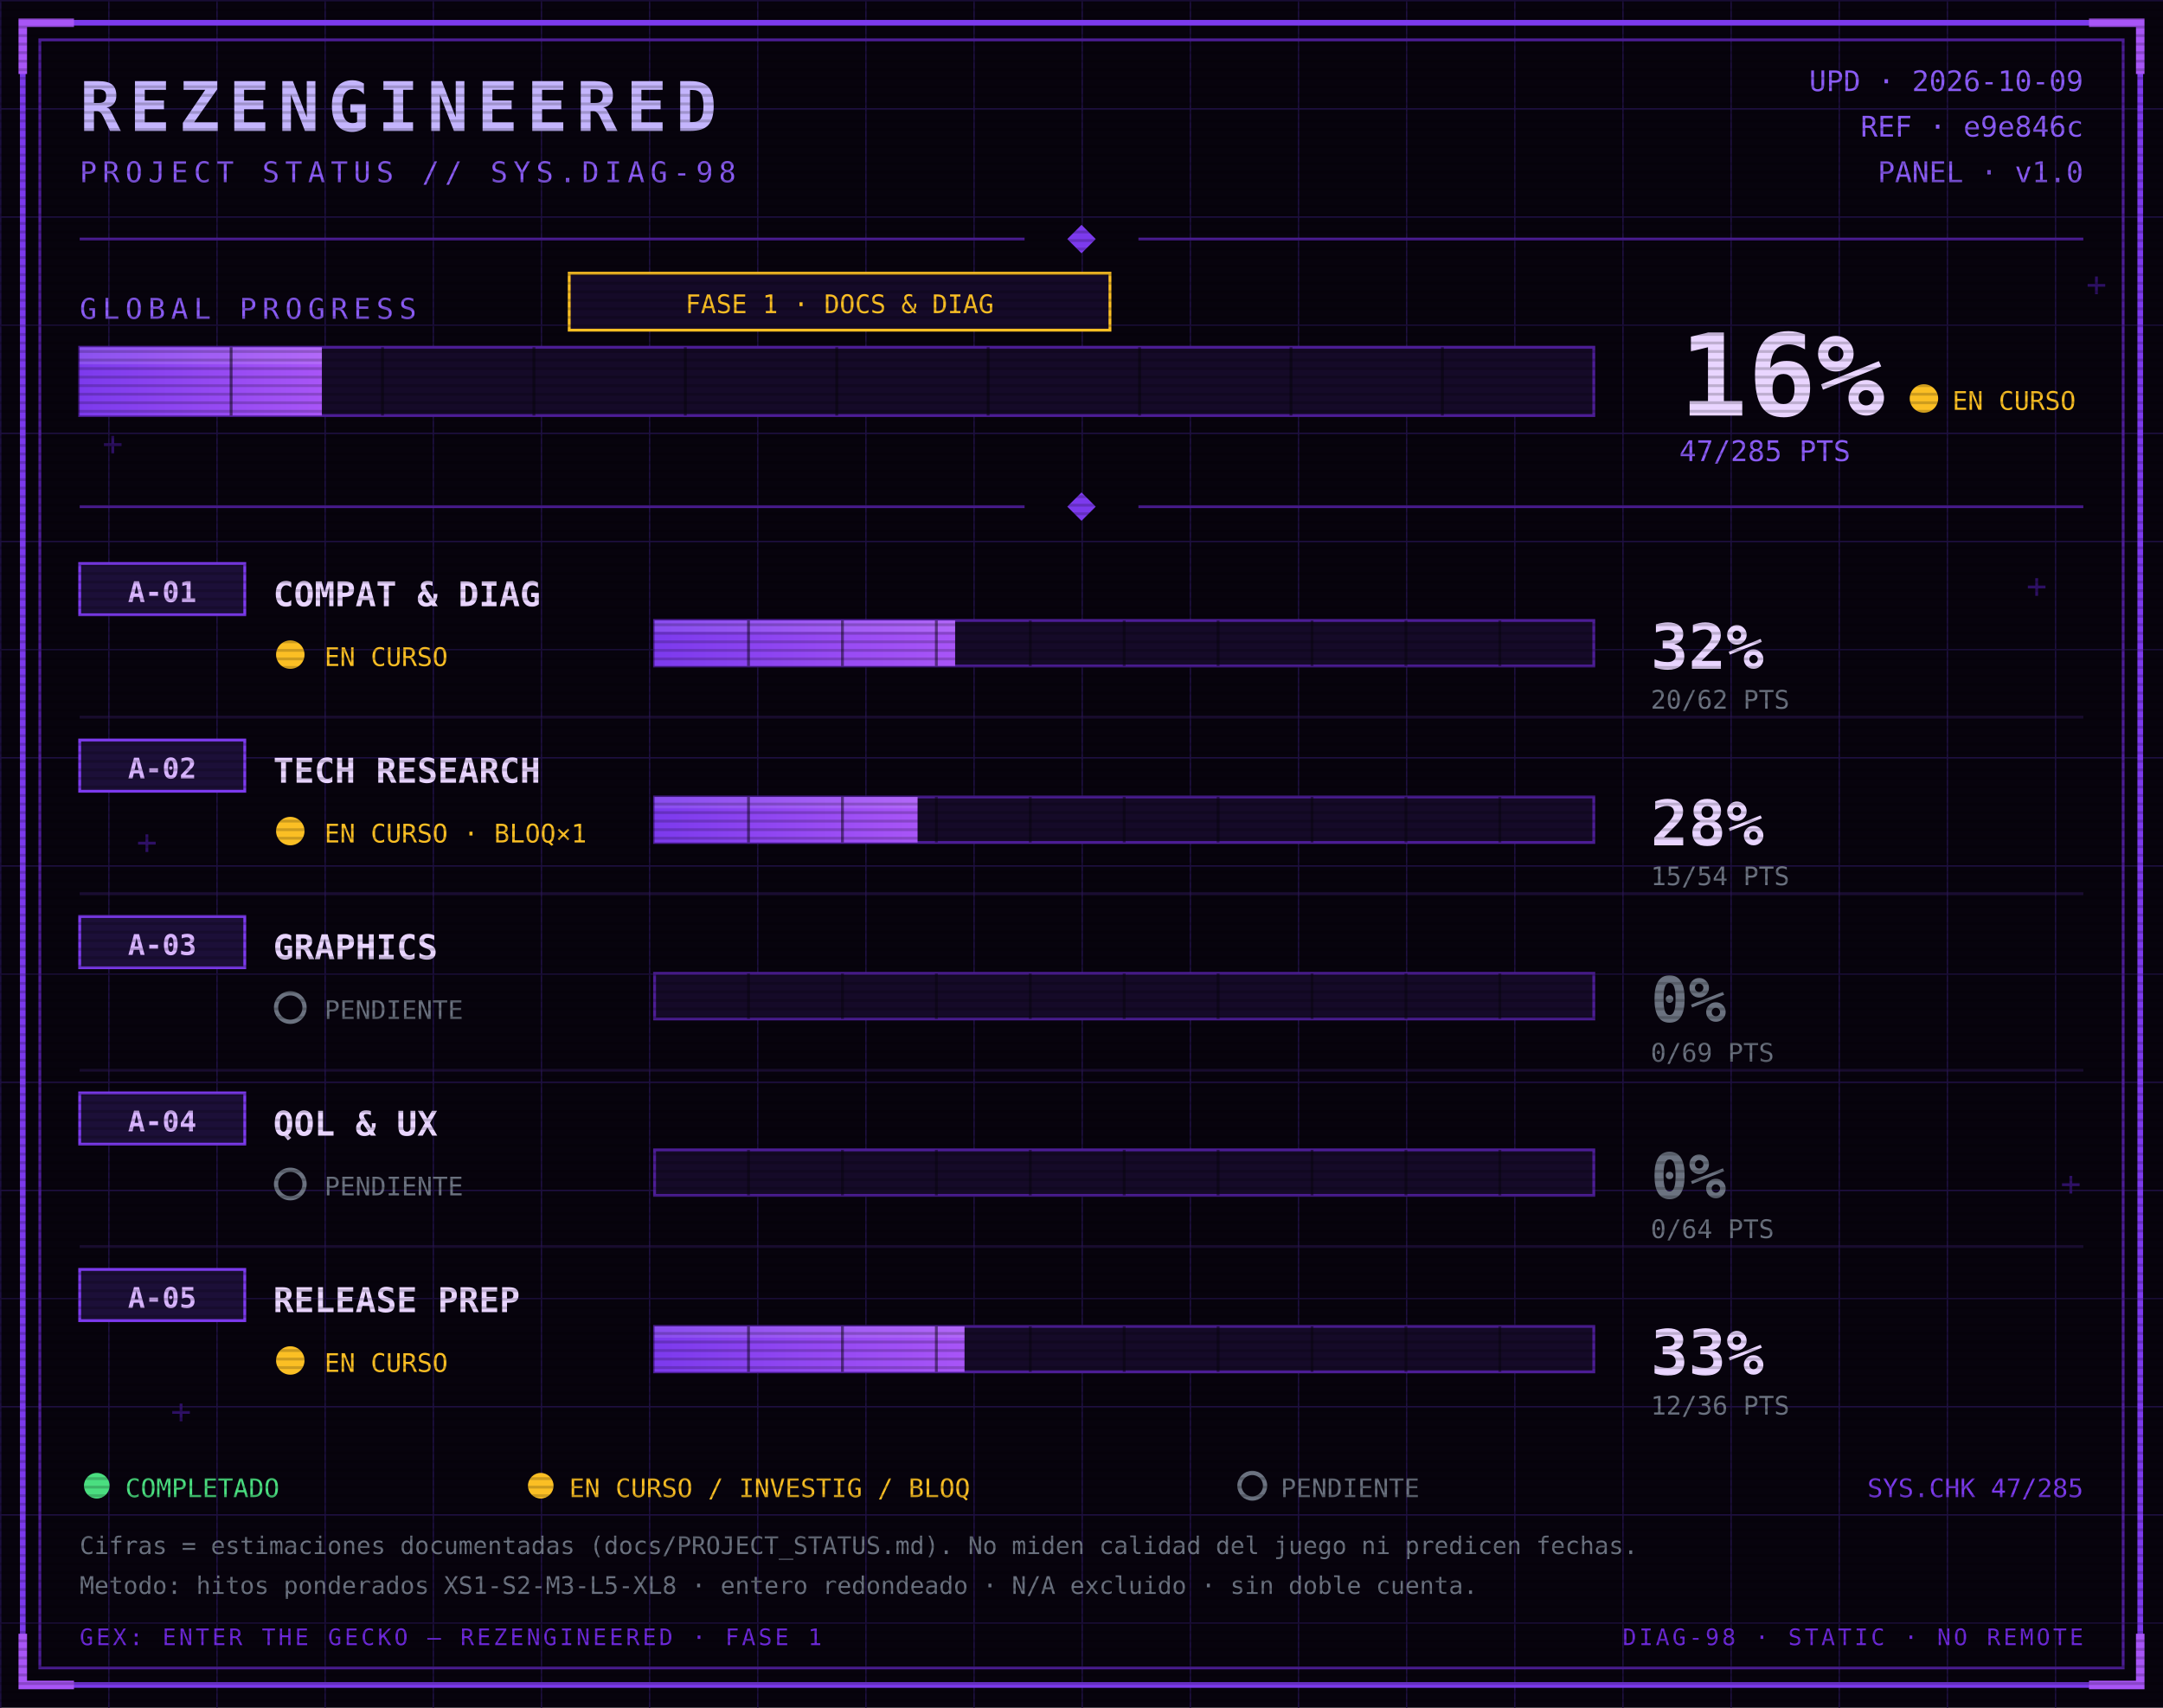
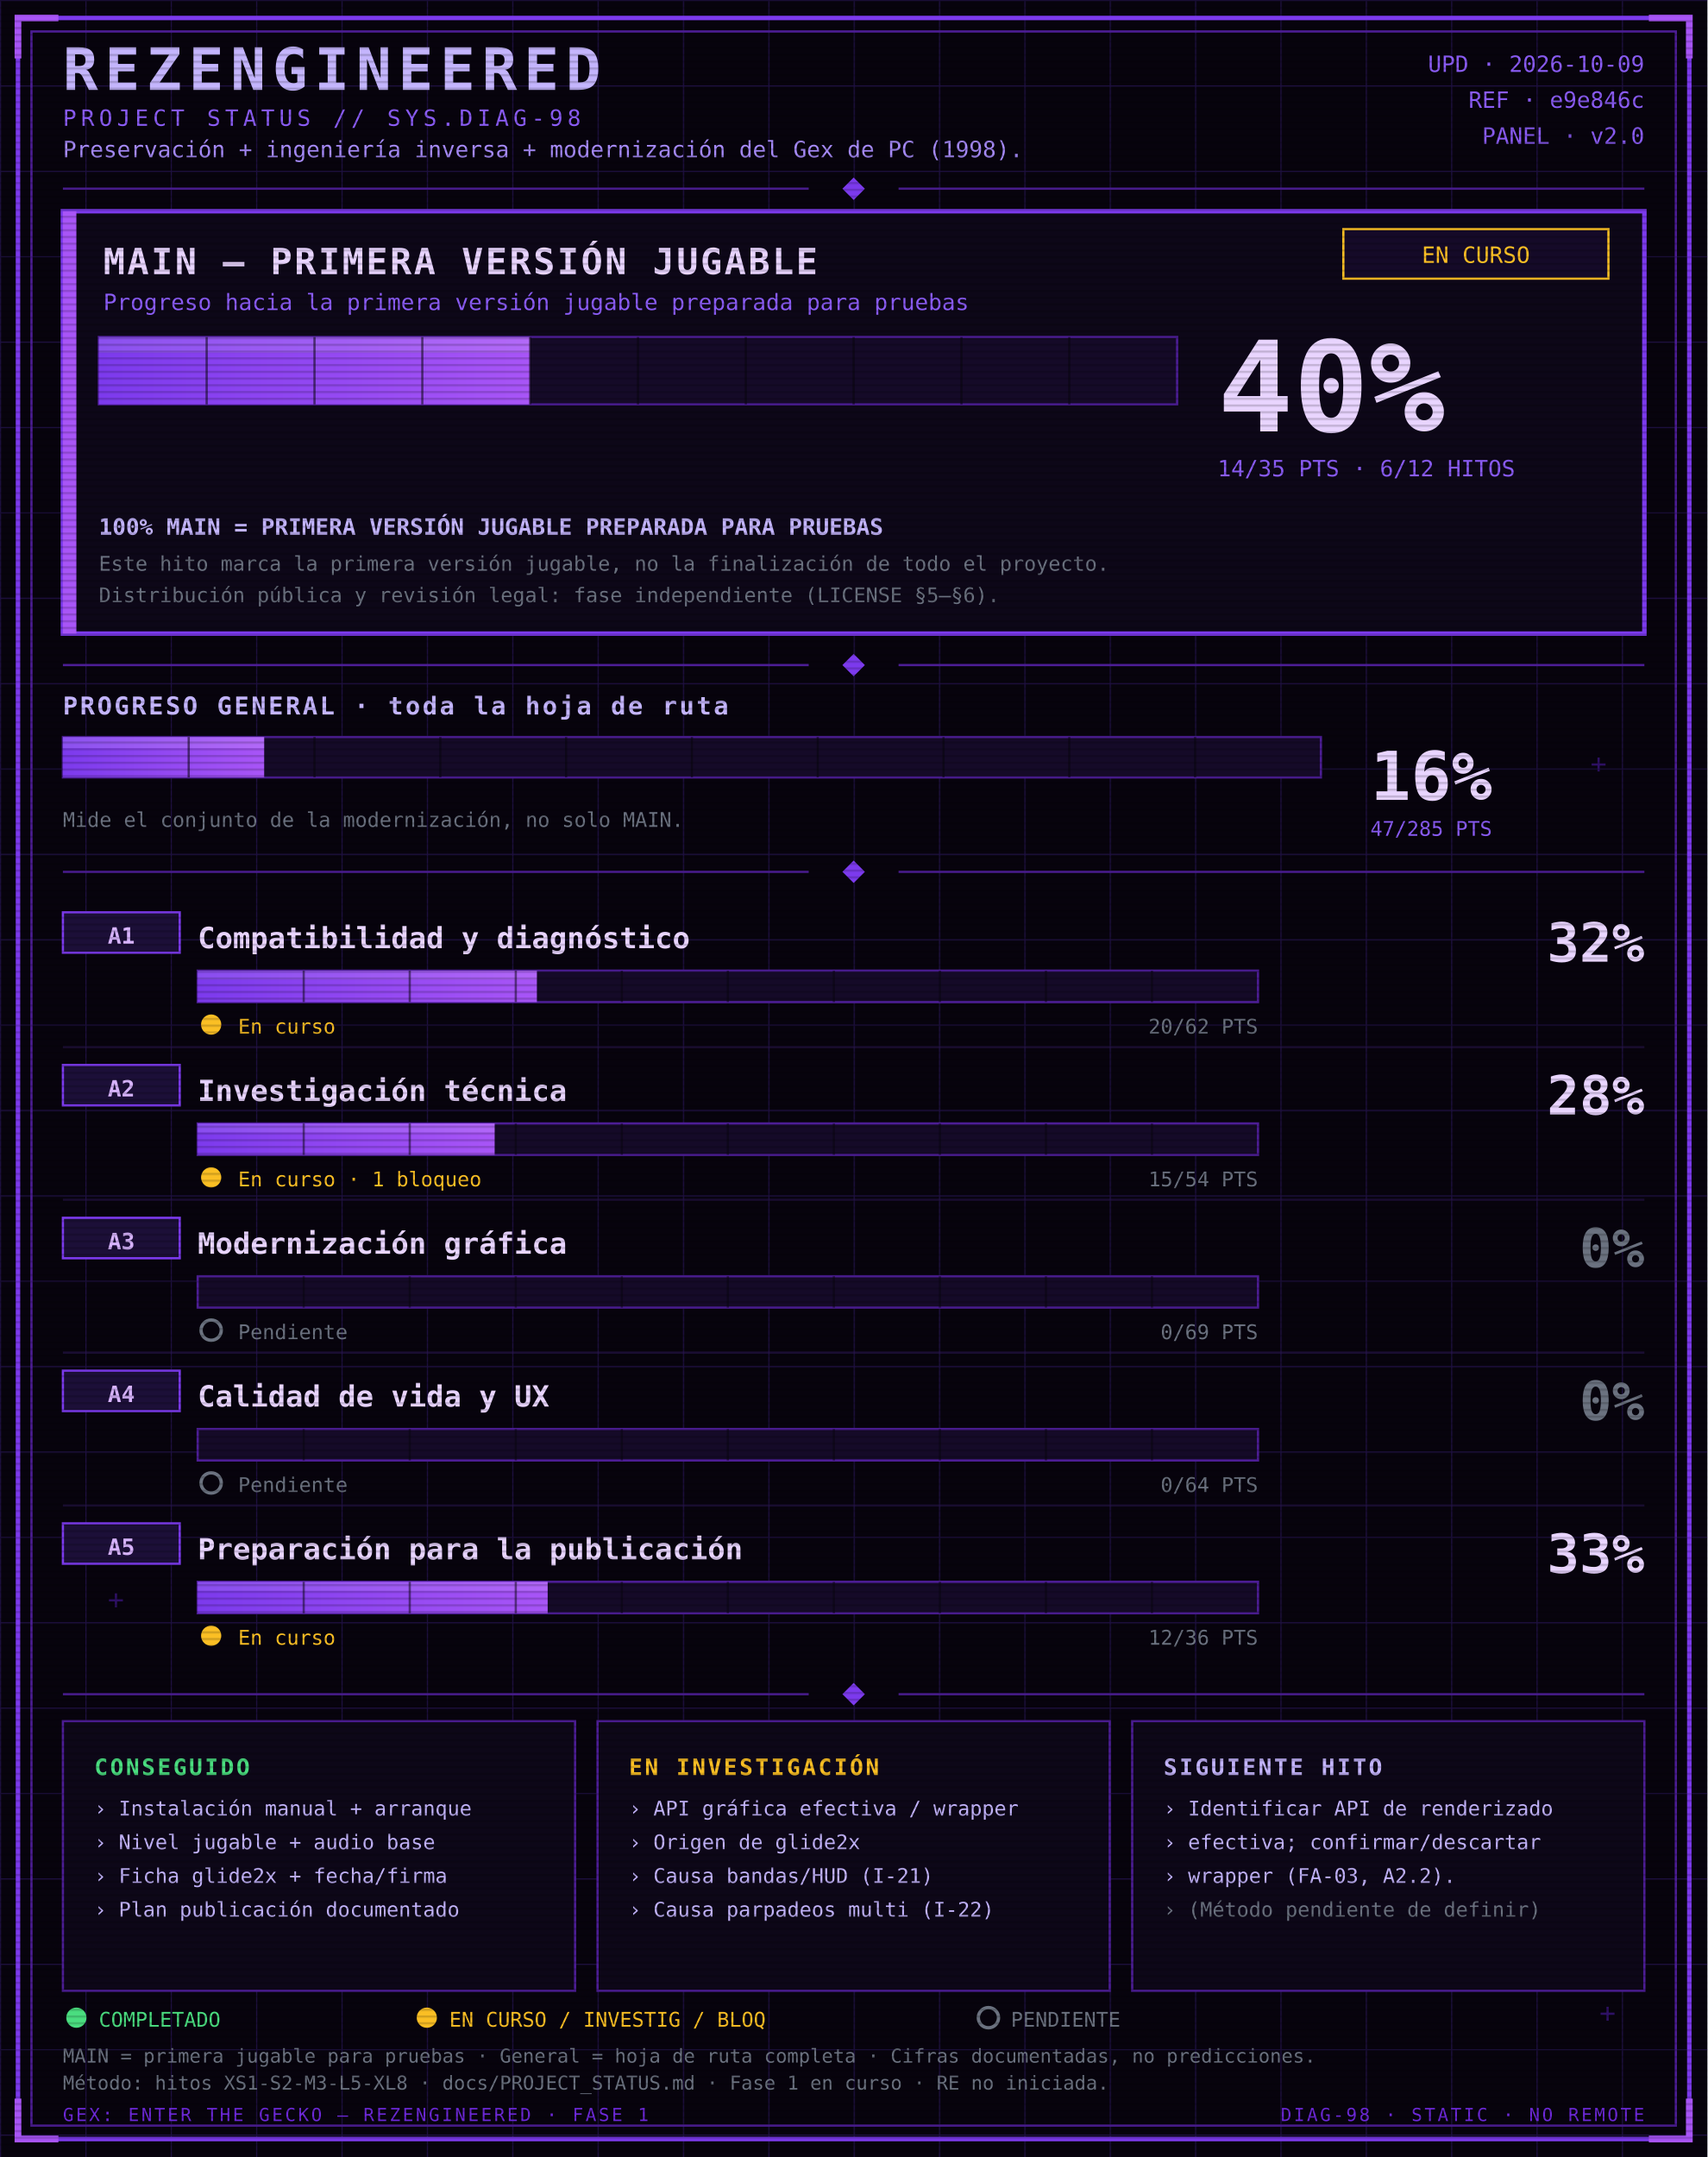
- <svg xmlns="http://www.w3.org/2000/svg" width="760" height="600" viewBox="0 0 760 600" role="img" aria-label="REZengineered: panel de estado del proyecto. Progreso global 16 por ciento.">
+ <svg xmlns="http://www.w3.org/2000/svg" width="760" height="960" viewBox="0 0 760 960" role="img" aria-label="REZengineered: panel de estado. MAIN primera version jugable 40 por ciento. Progreso general 16 por ciento.">
  <defs>
    <pattern id="grid" width="38" height="38" patternUnits="userSpaceOnUse">
      <path d="M38 0H0V38" fill="none" stroke="#1e1040" stroke-width="1" />
    </pattern>
    <pattern id="scan" width="4" height="3" patternUnits="userSpaceOnUse">
-       <rect width="4" height="1" y="0" fill="#000000" opacity="0.18" />
+       <rect width="4" height="1" y="0" fill="#000000" opacity="0.16" />
    </pattern>
    <linearGradient id="gradViolet" x1="0" y1="0" x2="1" y2="0">
      <stop offset="0" stop-color="#7c3aed" />
      <stop offset="1" stop-color="#a855f7" />
    </linearGradient>
  </defs>
  <g font-family="monospace">
-     <rect x="0" y="0" width="760" height="600" fill="#07030d" />
-     <rect x="0" y="0" width="760" height="600" fill="url(#grid)" />
-     <rect x="8" y="8" width="744" height="584" fill="none" stroke="#7c3aed" stroke-width="2" />
-     <rect x="14" y="14" width="732" height="572" fill="none" stroke="#4c1d95" stroke-width="1" />
-     <path d="M8 26V8h18M734 8h18v18M752 574v18h-18M26 592H8v-18" fill="none" stroke="#a855f7" stroke-width="3" />
-     <text x="28" y="46" font-size="24" font-weight="bold" fill="#c4b5fd" letter-spacing="3">REZENGINEERED</text>
-     <text x="28" y="64" font-size="10" fill="#8b5cf6" letter-spacing="2">PROJECT STATUS // SYS.DIAG-98</text>
+     <rect x="0" y="0" width="760" height="960" fill="#07030d" />
+     <rect x="0" y="0" width="760" height="960" fill="url(#grid)" />
+     <rect x="8" y="8" width="744" height="944" fill="none" stroke="#7c3aed" stroke-width="2" />
+     <rect x="14" y="14" width="732" height="932" fill="none" stroke="#4c1d95" stroke-width="1" />
+     <path d="M8 26V8h18M734 8h18v18M752 934v18h-18M26 952H8v-18" fill="none" stroke="#a855f7" stroke-width="3" />
+     <text x="28" y="40" font-size="26" font-weight="bold" fill="#c4b5fd" letter-spacing="3">REZENGINEERED</text>
+     <text x="28" y="56" font-size="10" fill="#8b5cf6" letter-spacing="2">PROJECT STATUS // SYS.DIAG-98</text>
+     <text x="28" y="70" font-size="10" fill="#a78bfa">Preservación + ingeniería inversa + modernización del Gex de PC (1998).</text>
    <text x="732" y="32" font-size="10" fill="#8b5cf6" text-anchor="end">UPD · 2026-10-09</text>
    <text x="732" y="48" font-size="10" fill="#8b5cf6" text-anchor="end">REF · e9e846c</text>
-     <text x="732" y="64" font-size="10" fill="#8b5cf6" text-anchor="end">PANEL · v1.0</text>
+     <text x="732" y="64" font-size="10" fill="#8b5cf6" text-anchor="end">PANEL · v2.0</text>
    <line x1="28" y1="84" x2="360" y2="84" stroke="#4c1d95" stroke-width="1" />
    <line x1="400" y1="84" x2="732" y2="84" stroke="#4c1d95" stroke-width="1" />
    <path d="M380 79L385 84L380 89L375 84Z" fill="#7c3aed" />
-     <text x="28" y="112" font-size="10" fill="#8b5cf6" letter-spacing="2">GLOBAL PROGRESS</text>
-     <rect x="200" y="96" width="190" height="20" fill="#150a28" stroke="#fbbf24" stroke-width="1" />
-     <text x="295" y="110" font-size="9" fill="#fbbf24" text-anchor="middle">FASE 1 · DOCS &amp; DIAG</text>
-     <rect x="28" y="122" width="532" height="24" fill="#150a28" stroke="#4c1d95" stroke-width="1" />
-     <rect x="28" y="122" width="85.1" height="24" fill="url(#gradViolet)" />
-     <rect x="28" y="122" width="85.1" height="6" fill="#ffffff" opacity="0.12" />
-     <line x1="81.2" y1="122" x2="81.2" y2="146" stroke="#07030d" stroke-width="1" opacity="0.55" />
-     <line x1="134.4" y1="122" x2="134.4" y2="146" stroke="#07030d" stroke-width="1" opacity="0.55" />
-     <line x1="187.6" y1="122" x2="187.6" y2="146" stroke="#07030d" stroke-width="1" opacity="0.55" />
-     <line x1="240.8" y1="122" x2="240.8" y2="146" stroke="#07030d" stroke-width="1" opacity="0.55" />
-     <line x1="294" y1="122" x2="294" y2="146" stroke="#07030d" stroke-width="1" opacity="0.55" />
-     <line x1="347.2" y1="122" x2="347.2" y2="146" stroke="#07030d" stroke-width="1" opacity="0.55" />
-     <line x1="400.4" y1="122" x2="400.4" y2="146" stroke="#07030d" stroke-width="1" opacity="0.55" />
-     <line x1="453.6" y1="122" x2="453.6" y2="146" stroke="#07030d" stroke-width="1" opacity="0.55" />
-     <line x1="506.8" y1="122" x2="506.8" y2="146" stroke="#07030d" stroke-width="1" opacity="0.55" />
-     <text x="590" y="146" font-size="40" font-weight="bold" fill="#e9d5ff">16%</text>
-     <text x="590" y="162" font-size="10" fill="#8b5cf6">47/285 PTS</text>
-     <circle cx="676" cy="140" r="5" fill="#fbbf24" />
-     <text x="686" y="144" font-size="9" fill="#fbbf24">EN CURSO</text>
-     <line x1="28" y1="178" x2="360" y2="178" stroke="#4c1d95" stroke-width="1" />
-     <line x1="400" y1="178" x2="732" y2="178" stroke="#4c1d95" stroke-width="1" />
-     <path d="M380 173L385 178L380 183L375 178Z" fill="#7c3aed" />
-     <rect x="28" y="198" width="58" height="18" fill="#1c0f38" stroke="#7c3aed" stroke-width="1" />
-     <text x="57" y="211.5" font-size="10" font-weight="bold" fill="#d8b4fe" text-anchor="middle">A-01</text>
-     <text x="96" y="213" font-size="12" font-weight="bold" fill="#e9d5ff">COMPAT &amp; DIAG</text>
-     <circle cx="102" cy="230" r="5" fill="#fbbf24" />
-     <text x="114" y="234" font-size="9" fill="#fbbf24">EN CURSO</text>
-     <rect x="230" y="218" width="330" height="16" fill="#150a28" stroke="#4c1d95" stroke-width="1" />
-     <rect x="230" y="218" width="105.6" height="16" fill="url(#gradViolet)" />
-     <rect x="230" y="218" width="105.6" height="4" fill="#ffffff" opacity="0.10" />
-     <line x1="263" y1="218" x2="263" y2="234" stroke="#07030d" stroke-width="1" opacity="0.5" />
-     <line x1="296" y1="218" x2="296" y2="234" stroke="#07030d" stroke-width="1" opacity="0.5" />
-     <line x1="329" y1="218" x2="329" y2="234" stroke="#07030d" stroke-width="1" opacity="0.5" />
-     <line x1="362" y1="218" x2="362" y2="234" stroke="#07030d" stroke-width="1" opacity="0.5" />
-     <line x1="395" y1="218" x2="395" y2="234" stroke="#07030d" stroke-width="1" opacity="0.5" />
-     <line x1="428" y1="218" x2="428" y2="234" stroke="#07030d" stroke-width="1" opacity="0.5" />
-     <line x1="461" y1="218" x2="461" y2="234" stroke="#07030d" stroke-width="1" opacity="0.5" />
-     <line x1="494" y1="218" x2="494" y2="234" stroke="#07030d" stroke-width="1" opacity="0.5" />
-     <line x1="527" y1="218" x2="527" y2="234" stroke="#07030d" stroke-width="1" opacity="0.5" />
-     <text x="580" y="235" font-size="22" font-weight="bold" fill="#e9d5ff">32%</text>
-     <text x="580" y="249" font-size="9" fill="#6b7280">20/62 PTS</text>
-     <line x1="28" y1="252" x2="732" y2="252" stroke="#2a1650" stroke-width="1" opacity="0.55" />
-     <rect x="28" y="260" width="58" height="18" fill="#1c0f38" stroke="#7c3aed" stroke-width="1" />
-     <text x="57" y="273.5" font-size="10" font-weight="bold" fill="#d8b4fe" text-anchor="middle">A-02</text>
-     <text x="96" y="275" font-size="12" font-weight="bold" fill="#e9d5ff">TECH RESEARCH</text>
-     <circle cx="102" cy="292" r="5" fill="#fbbf24" />
-     <text x="114" y="296" font-size="9" fill="#fbbf24">EN CURSO · BLOQ×1</text>
-     <rect x="230" y="280" width="330" height="16" fill="#150a28" stroke="#4c1d95" stroke-width="1" />
-     <rect x="230" y="280" width="92.4" height="16" fill="url(#gradViolet)" />
-     <rect x="230" y="280" width="92.4" height="4" fill="#ffffff" opacity="0.10" />
-     <line x1="263" y1="280" x2="263" y2="296" stroke="#07030d" stroke-width="1" opacity="0.5" />
-     <line x1="296" y1="280" x2="296" y2="296" stroke="#07030d" stroke-width="1" opacity="0.5" />
-     <line x1="329" y1="280" x2="329" y2="296" stroke="#07030d" stroke-width="1" opacity="0.5" />
-     <line x1="362" y1="280" x2="362" y2="296" stroke="#07030d" stroke-width="1" opacity="0.5" />
-     <line x1="395" y1="280" x2="395" y2="296" stroke="#07030d" stroke-width="1" opacity="0.5" />
-     <line x1="428" y1="280" x2="428" y2="296" stroke="#07030d" stroke-width="1" opacity="0.5" />
-     <line x1="461" y1="280" x2="461" y2="296" stroke="#07030d" stroke-width="1" opacity="0.5" />
-     <line x1="494" y1="280" x2="494" y2="296" stroke="#07030d" stroke-width="1" opacity="0.5" />
-     <line x1="527" y1="280" x2="527" y2="296" stroke="#07030d" stroke-width="1" opacity="0.5" />
-     <text x="580" y="297" font-size="22" font-weight="bold" fill="#e9d5ff">28%</text>
-     <text x="580" y="311" font-size="9" fill="#6b7280">15/54 PTS</text>
-     <line x1="28" y1="314" x2="732" y2="314" stroke="#2a1650" stroke-width="1" opacity="0.55" />
-     <rect x="28" y="322" width="58" height="18" fill="#1c0f38" stroke="#7c3aed" stroke-width="1" />
-     <text x="57" y="335.5" font-size="10" font-weight="bold" fill="#d8b4fe" text-anchor="middle">A-03</text>
-     <text x="96" y="337" font-size="12" font-weight="bold" fill="#e9d5ff">GRAPHICS</text>
-     <circle cx="102" cy="354" r="5" fill="none" stroke="#6b7280" stroke-width="1.5" />
-     <text x="114" y="358" font-size="9" fill="#6b7280">PENDIENTE</text>
-     <rect x="230" y="342" width="330" height="16" fill="#150a28" stroke="#4c1d95" stroke-width="1" />
-     <line x1="263" y1="342" x2="263" y2="358" stroke="#07030d" stroke-width="1" opacity="0.5" />
-     <line x1="296" y1="342" x2="296" y2="358" stroke="#07030d" stroke-width="1" opacity="0.5" />
-     <line x1="329" y1="342" x2="329" y2="358" stroke="#07030d" stroke-width="1" opacity="0.5" />
-     <line x1="362" y1="342" x2="362" y2="358" stroke="#07030d" stroke-width="1" opacity="0.5" />
-     <line x1="395" y1="342" x2="395" y2="358" stroke="#07030d" stroke-width="1" opacity="0.5" />
-     <line x1="428" y1="342" x2="428" y2="358" stroke="#07030d" stroke-width="1" opacity="0.5" />
-     <line x1="461" y1="342" x2="461" y2="358" stroke="#07030d" stroke-width="1" opacity="0.5" />
-     <line x1="494" y1="342" x2="494" y2="358" stroke="#07030d" stroke-width="1" opacity="0.5" />
-     <line x1="527" y1="342" x2="527" y2="358" stroke="#07030d" stroke-width="1" opacity="0.5" />
-     <text x="580" y="359" font-size="22" font-weight="bold" fill="#6b7280">0%</text>
-     <text x="580" y="373" font-size="9" fill="#6b7280">0/69 PTS</text>
-     <line x1="28" y1="376" x2="732" y2="376" stroke="#2a1650" stroke-width="1" opacity="0.55" />
-     <rect x="28" y="384" width="58" height="18" fill="#1c0f38" stroke="#7c3aed" stroke-width="1" />
-     <text x="57" y="397.5" font-size="10" font-weight="bold" fill="#d8b4fe" text-anchor="middle">A-04</text>
-     <text x="96" y="399" font-size="12" font-weight="bold" fill="#e9d5ff">QOL &amp; UX</text>
-     <circle cx="102" cy="416" r="5" fill="none" stroke="#6b7280" stroke-width="1.5" />
-     <text x="114" y="420" font-size="9" fill="#6b7280">PENDIENTE</text>
-     <rect x="230" y="404" width="330" height="16" fill="#150a28" stroke="#4c1d95" stroke-width="1" />
-     <line x1="263" y1="404" x2="263" y2="420" stroke="#07030d" stroke-width="1" opacity="0.5" />
-     <line x1="296" y1="404" x2="296" y2="420" stroke="#07030d" stroke-width="1" opacity="0.5" />
-     <line x1="329" y1="404" x2="329" y2="420" stroke="#07030d" stroke-width="1" opacity="0.5" />
-     <line x1="362" y1="404" x2="362" y2="420" stroke="#07030d" stroke-width="1" opacity="0.5" />
-     <line x1="395" y1="404" x2="395" y2="420" stroke="#07030d" stroke-width="1" opacity="0.5" />
-     <line x1="428" y1="404" x2="428" y2="420" stroke="#07030d" stroke-width="1" opacity="0.5" />
-     <line x1="461" y1="404" x2="461" y2="420" stroke="#07030d" stroke-width="1" opacity="0.5" />
-     <line x1="494" y1="404" x2="494" y2="420" stroke="#07030d" stroke-width="1" opacity="0.5" />
-     <line x1="527" y1="404" x2="527" y2="420" stroke="#07030d" stroke-width="1" opacity="0.5" />
-     <text x="580" y="421" font-size="22" font-weight="bold" fill="#6b7280">0%</text>
-     <text x="580" y="435" font-size="9" fill="#6b7280">0/64 PTS</text>
-     <line x1="28" y1="438" x2="732" y2="438" stroke="#2a1650" stroke-width="1" opacity="0.55" />
-     <rect x="28" y="446" width="58" height="18" fill="#1c0f38" stroke="#7c3aed" stroke-width="1" />
-     <text x="57" y="459.5" font-size="10" font-weight="bold" fill="#d8b4fe" text-anchor="middle">A-05</text>
-     <text x="96" y="461" font-size="12" font-weight="bold" fill="#e9d5ff">RELEASE PREP</text>
-     <circle cx="102" cy="478" r="5" fill="#fbbf24" />
-     <text x="114" y="482" font-size="9" fill="#fbbf24">EN CURSO</text>
-     <rect x="230" y="466" width="330" height="16" fill="#150a28" stroke="#4c1d95" stroke-width="1" />
-     <rect x="230" y="466" width="108.9" height="16" fill="url(#gradViolet)" />
-     <rect x="230" y="466" width="108.9" height="4" fill="#ffffff" opacity="0.10" />
-     <line x1="263" y1="466" x2="263" y2="482" stroke="#07030d" stroke-width="1" opacity="0.5" />
-     <line x1="296" y1="466" x2="296" y2="482" stroke="#07030d" stroke-width="1" opacity="0.5" />
-     <line x1="329" y1="466" x2="329" y2="482" stroke="#07030d" stroke-width="1" opacity="0.5" />
-     <line x1="362" y1="466" x2="362" y2="482" stroke="#07030d" stroke-width="1" opacity="0.5" />
-     <line x1="395" y1="466" x2="395" y2="482" stroke="#07030d" stroke-width="1" opacity="0.5" />
-     <line x1="428" y1="466" x2="428" y2="482" stroke="#07030d" stroke-width="1" opacity="0.5" />
-     <line x1="461" y1="466" x2="461" y2="482" stroke="#07030d" stroke-width="1" opacity="0.5" />
-     <line x1="494" y1="466" x2="494" y2="482" stroke="#07030d" stroke-width="1" opacity="0.5" />
-     <line x1="527" y1="466" x2="527" y2="482" stroke="#07030d" stroke-width="1" opacity="0.5" />
-     <text x="580" y="483" font-size="22" font-weight="bold" fill="#e9d5ff">33%</text>
-     <text x="580" y="497" font-size="9" fill="#6b7280">12/36 PTS</text>
-     <circle cx="34" cy="522" r="4.5" fill="#4ade80" />
-     <text x="44" y="526" font-size="9" fill="#4ade80">COMPLETADO</text>
-     <circle cx="190" cy="522" r="4.5" fill="#fbbf24" />
-     <text x="200" y="526" font-size="9" fill="#fbbf24">EN CURSO / INVESTIG / BLOQ</text>
-     <circle cx="440" cy="522" r="4.5" fill="none" stroke="#6b7280" stroke-width="1.5" />
-     <text x="450" y="526" font-size="9" fill="#6b7280">PENDIENTE</text>
-     <text x="732" y="526" font-size="9" fill="#7c3aed" text-anchor="end">SYS.CHK 47/285</text>
-     <text x="28" y="546" font-size="8.5" fill="#6b7280">Cifras = estimaciones documentadas (docs/PROJECT_STATUS.md). No miden calidad del juego ni predicen fechas.</text>
-     <text x="28" y="560" font-size="8.5" fill="#6b7280">Metodo: hitos ponderados XS1-S2-M3-L5-XL8 · entero redondeado · N/A excluido · sin doble cuenta.</text>
-     <text x="28" y="578" font-size="8" fill="#6d28d9" letter-spacing="1">GEX: ENTER THE GECKO — REZENGINEERED · FASE 1</text>
-     <text x="732" y="578" font-size="8" fill="#6d28d9" text-anchor="end" letter-spacing="1">DIAG-98 · STATIC · NO REMOTE</text>
-     <text x="733" y="104" font-size="12" fill="#2e1065">+</text>
-     <text x="36" y="160" font-size="12" fill="#2e1065">+</text>
-     <text x="712" y="210" font-size="12" fill="#2e1065">+</text>
-     <text x="48" y="300" font-size="12" fill="#2e1065">+</text>
-     <text x="724" y="420" font-size="12" fill="#2e1065">+</text>
-     <text x="60" y="500" font-size="12" fill="#2e1065">+</text>
+     <rect x="28" y="94" width="704" height="188" fill="#0d0718" stroke="#7c3aed" stroke-width="2" />
+     <rect x="28" y="94" width="6" height="188" fill="#a855f7" />
+     <text x="46" y="122" font-size="16" font-weight="bold" fill="#e9d5ff" letter-spacing="1">MAIN — PRIMERA VERSIÓN JUGABLE</text>
+     <text x="46" y="138" font-size="10" fill="#8b5cf6">Progreso hacia la primera versión jugable preparada para pruebas</text>
+     <rect x="598" y="102" width="118" height="22" fill="#150a28" stroke="#fbbf24" stroke-width="1" />
+     <text x="657" y="117" font-size="10" fill="#fbbf24" text-anchor="middle">EN CURSO</text>
+     <rect x="44" y="150" width="480" height="30" fill="#150a28" stroke="#4c1d95" stroke-width="1" />
+     <rect x="44" y="150" width="192" height="30" fill="url(#gradViolet)" />
+     <rect x="44" y="150" width="192" height="7" fill="#ffffff" opacity="0.12" />
+     <line x1="92" y1="150" x2="92" y2="180" stroke="#07030d" stroke-width="1" opacity="0.55" />
+     <line x1="140" y1="150" x2="140" y2="180" stroke="#07030d" stroke-width="1" opacity="0.55" />
+     <line x1="188" y1="150" x2="188" y2="180" stroke="#07030d" stroke-width="1" opacity="0.55" />
+     <line x1="236" y1="150" x2="236" y2="180" stroke="#07030d" stroke-width="1" opacity="0.55" />
+     <line x1="284" y1="150" x2="284" y2="180" stroke="#07030d" stroke-width="1" opacity="0.55" />
+     <line x1="332" y1="150" x2="332" y2="180" stroke="#07030d" stroke-width="1" opacity="0.55" />
+     <line x1="380" y1="150" x2="380" y2="180" stroke="#07030d" stroke-width="1" opacity="0.55" />
+     <line x1="428" y1="150" x2="428" y2="180" stroke="#07030d" stroke-width="1" opacity="0.55" />
+     <line x1="476" y1="150" x2="476" y2="180" stroke="#07030d" stroke-width="1" opacity="0.55" />
+     <text x="542" y="192" font-size="56" font-weight="bold" fill="#e9d5ff">40%</text>
+     <text x="542" y="212" font-size="10" fill="#8b5cf6">14/35 PTS · 6/12 HITOS</text>
+     <text x="44" y="238" font-size="10" font-weight="bold" fill="#c4b5fd">100% MAIN = PRIMERA VERSIÓN JUGABLE PREPARADA PARA PRUEBAS</text>
+     <text x="44" y="254" font-size="9" fill="#6b7280">Este hito marca la primera versión jugable, no la finalización de todo el proyecto.</text>
+     <text x="44" y="268" font-size="9" fill="#6b7280">Distribución pública y revisión legal: fase independiente (LICENSE §5–§6).</text>
+     <line x1="28" y1="296" x2="360" y2="296" stroke="#4c1d95" stroke-width="1" />
+     <line x1="400" y1="296" x2="732" y2="296" stroke="#4c1d95" stroke-width="1" />
+     <path d="M380 291L385 296L380 301L375 296Z" fill="#7c3aed" />
+     <text x="28" y="318" font-size="11" font-weight="bold" fill="#c4b5fd" letter-spacing="1">PROGRESO GENERAL · toda la hoja de ruta</text>
+     <rect x="28" y="328" width="560" height="18" fill="#150a28" stroke="#4c1d95" stroke-width="1" />
+     <rect x="28" y="328" width="89.6" height="18" fill="url(#gradViolet)" />
+     <rect x="28" y="328" width="89.6" height="5" fill="#ffffff" opacity="0.12" />
+     <line x1="84" y1="328" x2="84" y2="346" stroke="#07030d" stroke-width="1" opacity="0.55" />
+     <line x1="140" y1="328" x2="140" y2="346" stroke="#07030d" stroke-width="1" opacity="0.55" />
+     <line x1="196" y1="328" x2="196" y2="346" stroke="#07030d" stroke-width="1" opacity="0.55" />
+     <line x1="252" y1="328" x2="252" y2="346" stroke="#07030d" stroke-width="1" opacity="0.55" />
+     <line x1="308" y1="328" x2="308" y2="346" stroke="#07030d" stroke-width="1" opacity="0.55" />
+     <line x1="364" y1="328" x2="364" y2="346" stroke="#07030d" stroke-width="1" opacity="0.55" />
+     <line x1="420" y1="328" x2="420" y2="346" stroke="#07030d" stroke-width="1" opacity="0.55" />
+     <line x1="476" y1="328" x2="476" y2="346" stroke="#07030d" stroke-width="1" opacity="0.55" />
+     <line x1="532" y1="328" x2="532" y2="346" stroke="#07030d" stroke-width="1" opacity="0.55" />
+     <text x="610" y="356" font-size="30" font-weight="bold" fill="#e9d5ff">16%</text>
+     <text x="610" y="372" font-size="9" fill="#8b5cf6">47/285 PTS</text>
+     <text x="28" y="368" font-size="9" fill="#6b7280">Mide el conjunto de la modernización, no solo MAIN.</text>
+     <line x1="28" y1="388" x2="360" y2="388" stroke="#4c1d95" stroke-width="1" />
+     <line x1="400" y1="388" x2="732" y2="388" stroke="#4c1d95" stroke-width="1" />
+     <path d="M380 383L385 388L380 393L375 388Z" fill="#7c3aed" />
+     <rect x="28" y="406" width="52" height="18" fill="#1c0f38" stroke="#7c3aed" stroke-width="1" />
+     <text x="54" y="420" font-size="10" font-weight="bold" fill="#d8b4fe" text-anchor="middle">A1</text>
+     <text x="88" y="422" font-size="13" font-weight="bold" fill="#e9d5ff">Compatibilidad y diagnóstico</text>
+     <text x="732" y="428" font-size="24" font-weight="bold" fill="#e9d5ff" text-anchor="end">32%</text>
+     <rect x="88" y="432" width="472" height="14" fill="#150a28" stroke="#4c1d95" stroke-width="1" />
+     <rect x="88" y="432" width="151" height="14" fill="url(#gradViolet)" />
+     <rect x="88" y="432" width="151" height="4" fill="#ffffff" opacity="0.10" />
+     <line x1="135.2" y1="432" x2="135.2" y2="446" stroke="#07030d" stroke-width="1" opacity="0.5" />
+     <line x1="182.4" y1="432" x2="182.4" y2="446" stroke="#07030d" stroke-width="1" opacity="0.5" />
+     <line x1="229.6" y1="432" x2="229.6" y2="446" stroke="#07030d" stroke-width="1" opacity="0.5" />
+     <line x1="276.8" y1="432" x2="276.8" y2="446" stroke="#07030d" stroke-width="1" opacity="0.5" />
+     <line x1="324" y1="432" x2="324" y2="446" stroke="#07030d" stroke-width="1" opacity="0.5" />
+     <line x1="371.2" y1="432" x2="371.2" y2="446" stroke="#07030d" stroke-width="1" opacity="0.5" />
+     <line x1="418.4" y1="432" x2="418.4" y2="446" stroke="#07030d" stroke-width="1" opacity="0.5" />
+     <line x1="465.6" y1="432" x2="465.6" y2="446" stroke="#07030d" stroke-width="1" opacity="0.5" />
+     <line x1="512.8" y1="432" x2="512.8" y2="446" stroke="#07030d" stroke-width="1" opacity="0.5" />
+     <circle cx="94" cy="456" r="4.5" fill="#fbbf24" />
+     <text x="106" y="460" font-size="9" fill="#fbbf24">En curso</text>
+     <text x="560" y="460" font-size="9" fill="#6b7280" text-anchor="end">20/62 PTS</text>
+     <line x1="28" y1="466" x2="732" y2="466" stroke="#2a1650" stroke-width="1" opacity="0.55" />
+     <rect x="28" y="474" width="52" height="18" fill="#1c0f38" stroke="#7c3aed" stroke-width="1" />
+     <text x="54" y="488" font-size="10" font-weight="bold" fill="#d8b4fe" text-anchor="middle">A2</text>
+     <text x="88" y="490" font-size="13" font-weight="bold" fill="#e9d5ff">Investigación técnica</text>
+     <text x="732" y="496" font-size="24" font-weight="bold" fill="#e9d5ff" text-anchor="end">28%</text>
+     <rect x="88" y="500" width="472" height="14" fill="#150a28" stroke="#4c1d95" stroke-width="1" />
+     <rect x="88" y="500" width="132.2" height="14" fill="url(#gradViolet)" />
+     <rect x="88" y="500" width="132.2" height="4" fill="#ffffff" opacity="0.10" />
+     <line x1="135.2" y1="500" x2="135.2" y2="514" stroke="#07030d" stroke-width="1" opacity="0.5" />
+     <line x1="182.4" y1="500" x2="182.4" y2="514" stroke="#07030d" stroke-width="1" opacity="0.5" />
+     <line x1="229.6" y1="500" x2="229.6" y2="514" stroke="#07030d" stroke-width="1" opacity="0.5" />
+     <line x1="276.8" y1="500" x2="276.8" y2="514" stroke="#07030d" stroke-width="1" opacity="0.5" />
+     <line x1="324" y1="500" x2="324" y2="514" stroke="#07030d" stroke-width="1" opacity="0.5" />
+     <line x1="371.2" y1="500" x2="371.2" y2="514" stroke="#07030d" stroke-width="1" opacity="0.5" />
+     <line x1="418.4" y1="500" x2="418.4" y2="514" stroke="#07030d" stroke-width="1" opacity="0.5" />
+     <line x1="465.6" y1="500" x2="465.6" y2="514" stroke="#07030d" stroke-width="1" opacity="0.5" />
+     <line x1="512.8" y1="500" x2="512.8" y2="514" stroke="#07030d" stroke-width="1" opacity="0.5" />
+     <circle cx="94" cy="524" r="4.5" fill="#fbbf24" />
+     <text x="106" y="528" font-size="9" fill="#fbbf24">En curso · 1 bloqueo</text>
+     <text x="560" y="528" font-size="9" fill="#6b7280" text-anchor="end">15/54 PTS</text>
+     <line x1="28" y1="534" x2="732" y2="534" stroke="#2a1650" stroke-width="1" opacity="0.55" />
+     <rect x="28" y="542" width="52" height="18" fill="#1c0f38" stroke="#7c3aed" stroke-width="1" />
+     <text x="54" y="556" font-size="10" font-weight="bold" fill="#d8b4fe" text-anchor="middle">A3</text>
+     <text x="88" y="558" font-size="13" font-weight="bold" fill="#e9d5ff">Modernización gráfica</text>
+     <text x="732" y="564" font-size="24" font-weight="bold" fill="#6b7280" text-anchor="end">0%</text>
+     <rect x="88" y="568" width="472" height="14" fill="#150a28" stroke="#4c1d95" stroke-width="1" />
+     <line x1="135.2" y1="568" x2="135.2" y2="582" stroke="#07030d" stroke-width="1" opacity="0.5" />
+     <line x1="182.4" y1="568" x2="182.4" y2="582" stroke="#07030d" stroke-width="1" opacity="0.5" />
+     <line x1="229.6" y1="568" x2="229.6" y2="582" stroke="#07030d" stroke-width="1" opacity="0.5" />
+     <line x1="276.8" y1="568" x2="276.8" y2="582" stroke="#07030d" stroke-width="1" opacity="0.5" />
+     <line x1="324" y1="568" x2="324" y2="582" stroke="#07030d" stroke-width="1" opacity="0.5" />
+     <line x1="371.2" y1="568" x2="371.2" y2="582" stroke="#07030d" stroke-width="1" opacity="0.5" />
+     <line x1="418.4" y1="568" x2="418.4" y2="582" stroke="#07030d" stroke-width="1" opacity="0.5" />
+     <line x1="465.6" y1="568" x2="465.6" y2="582" stroke="#07030d" stroke-width="1" opacity="0.5" />
+     <line x1="512.8" y1="568" x2="512.8" y2="582" stroke="#07030d" stroke-width="1" opacity="0.5" />
+     <circle cx="94" cy="592" r="4.5" fill="none" stroke="#6b7280" stroke-width="1.5" />
+     <text x="106" y="596" font-size="9" fill="#6b7280">Pendiente</text>
+     <text x="560" y="596" font-size="9" fill="#6b7280" text-anchor="end">0/69 PTS</text>
+     <line x1="28" y1="602" x2="732" y2="602" stroke="#2a1650" stroke-width="1" opacity="0.55" />
+     <rect x="28" y="610" width="52" height="18" fill="#1c0f38" stroke="#7c3aed" stroke-width="1" />
+     <text x="54" y="624" font-size="10" font-weight="bold" fill="#d8b4fe" text-anchor="middle">A4</text>
+     <text x="88" y="626" font-size="13" font-weight="bold" fill="#e9d5ff">Calidad de vida y UX</text>
+     <text x="732" y="632" font-size="24" font-weight="bold" fill="#6b7280" text-anchor="end">0%</text>
+     <rect x="88" y="636" width="472" height="14" fill="#150a28" stroke="#4c1d95" stroke-width="1" />
+     <line x1="135.2" y1="636" x2="135.2" y2="650" stroke="#07030d" stroke-width="1" opacity="0.5" />
+     <line x1="182.4" y1="636" x2="182.4" y2="650" stroke="#07030d" stroke-width="1" opacity="0.5" />
+     <line x1="229.6" y1="636" x2="229.6" y2="650" stroke="#07030d" stroke-width="1" opacity="0.5" />
+     <line x1="276.8" y1="636" x2="276.8" y2="650" stroke="#07030d" stroke-width="1" opacity="0.5" />
+     <line x1="324" y1="636" x2="324" y2="650" stroke="#07030d" stroke-width="1" opacity="0.5" />
+     <line x1="371.2" y1="636" x2="371.2" y2="650" stroke="#07030d" stroke-width="1" opacity="0.5" />
+     <line x1="418.4" y1="636" x2="418.4" y2="650" stroke="#07030d" stroke-width="1" opacity="0.5" />
+     <line x1="465.6" y1="636" x2="465.6" y2="650" stroke="#07030d" stroke-width="1" opacity="0.5" />
+     <line x1="512.8" y1="636" x2="512.8" y2="650" stroke="#07030d" stroke-width="1" opacity="0.5" />
+     <circle cx="94" cy="660" r="4.5" fill="none" stroke="#6b7280" stroke-width="1.5" />
+     <text x="106" y="664" font-size="9" fill="#6b7280">Pendiente</text>
+     <text x="560" y="664" font-size="9" fill="#6b7280" text-anchor="end">0/64 PTS</text>
+     <line x1="28" y1="670" x2="732" y2="670" stroke="#2a1650" stroke-width="1" opacity="0.55" />
+     <rect x="28" y="678" width="52" height="18" fill="#1c0f38" stroke="#7c3aed" stroke-width="1" />
+     <text x="54" y="692" font-size="10" font-weight="bold" fill="#d8b4fe" text-anchor="middle">A5</text>
+     <text x="88" y="694" font-size="13" font-weight="bold" fill="#e9d5ff">Preparación para la publicación</text>
+     <text x="732" y="700" font-size="24" font-weight="bold" fill="#e9d5ff" text-anchor="end">33%</text>
+     <rect x="88" y="704" width="472" height="14" fill="#150a28" stroke="#4c1d95" stroke-width="1" />
+     <rect x="88" y="704" width="155.8" height="14" fill="url(#gradViolet)" />
+     <rect x="88" y="704" width="155.8" height="4" fill="#ffffff" opacity="0.10" />
+     <line x1="135.2" y1="704" x2="135.2" y2="718" stroke="#07030d" stroke-width="1" opacity="0.5" />
+     <line x1="182.4" y1="704" x2="182.4" y2="718" stroke="#07030d" stroke-width="1" opacity="0.5" />
+     <line x1="229.6" y1="704" x2="229.6" y2="718" stroke="#07030d" stroke-width="1" opacity="0.5" />
+     <line x1="276.8" y1="704" x2="276.8" y2="718" stroke="#07030d" stroke-width="1" opacity="0.5" />
+     <line x1="324" y1="704" x2="324" y2="718" stroke="#07030d" stroke-width="1" opacity="0.5" />
+     <line x1="371.2" y1="704" x2="371.2" y2="718" stroke="#07030d" stroke-width="1" opacity="0.5" />
+     <line x1="418.4" y1="704" x2="418.4" y2="718" stroke="#07030d" stroke-width="1" opacity="0.5" />
+     <line x1="465.6" y1="704" x2="465.6" y2="718" stroke="#07030d" stroke-width="1" opacity="0.5" />
+     <line x1="512.8" y1="704" x2="512.8" y2="718" stroke="#07030d" stroke-width="1" opacity="0.5" />
+     <circle cx="94" cy="728" r="4.5" fill="#fbbf24" />
+     <text x="106" y="732" font-size="9" fill="#fbbf24">En curso</text>
+     <text x="560" y="732" font-size="9" fill="#6b7280" text-anchor="end">12/36 PTS</text>
+     <line x1="28" y1="754" x2="360" y2="754" stroke="#4c1d95" stroke-width="1" />
+     <line x1="400" y1="754" x2="732" y2="754" stroke="#4c1d95" stroke-width="1" />
+     <path d="M380 749L385 754L380 759L375 754Z" fill="#7c3aed" />
+     <rect x="28" y="766" width="228" height="120" fill="#0d0718" stroke="#4c1d95" stroke-width="1" />
+     <text x="42" y="790" font-size="10" font-weight="bold" fill="#4ade80" letter-spacing="1">CONSEGUIDO</text>
+     <text x="42" y="808" font-size="9" fill="#c4b5fd">› Instalación manual + arranque</text>
+     <text x="42" y="823" font-size="9" fill="#c4b5fd">› Nivel jugable + audio base</text>
+     <text x="42" y="838" font-size="9" fill="#c4b5fd">› Ficha glide2x + fecha/firma</text>
+     <text x="42" y="853" font-size="9" fill="#c4b5fd">› Plan publicación documentado</text>
+     <rect x="266" y="766" width="228" height="120" fill="#0d0718" stroke="#4c1d95" stroke-width="1" />
+     <text x="280" y="790" font-size="10" font-weight="bold" fill="#fbbf24" letter-spacing="1">EN INVESTIGACIÓN</text>
+     <text x="280" y="808" font-size="9" fill="#c4b5fd">› API gráfica efectiva / wrapper</text>
+     <text x="280" y="823" font-size="9" fill="#c4b5fd">› Origen de glide2x</text>
+     <text x="280" y="838" font-size="9" fill="#c4b5fd">› Causa bandas/HUD (I-21)</text>
+     <text x="280" y="853" font-size="9" fill="#c4b5fd">› Causa parpadeos multi (I-22)</text>
+     <rect x="504" y="766" width="228" height="120" fill="#0d0718" stroke="#4c1d95" stroke-width="1" />
+     <text x="518" y="790" font-size="10" font-weight="bold" fill="#c4b5fd" letter-spacing="1">SIGUIENTE HITO</text>
+     <text x="518" y="808" font-size="9" fill="#c4b5fd">› Identificar API de renderizado</text>
+     <text x="518" y="823" font-size="9" fill="#c4b5fd">› efectiva; confirmar/descartar</text>
+     <text x="518" y="838" font-size="9" fill="#c4b5fd">› wrapper (FA-03, A2.2).</text>
+     <text x="518" y="853" font-size="9" fill="#6b7280">› (Método pendiente de definir)</text>
+     <circle cx="34" cy="898" r="4.5" fill="#4ade80" />
+     <text x="44" y="902" font-size="9" fill="#4ade80">COMPLETADO</text>
+     <circle cx="190" cy="898" r="4.5" fill="#fbbf24" />
+     <text x="200" y="902" font-size="9" fill="#fbbf24">EN CURSO / INVESTIG / BLOQ</text>
+     <circle cx="440" cy="898" r="4.5" fill="none" stroke="#6b7280" stroke-width="1.5" />
+     <text x="450" y="902" font-size="9" fill="#6b7280">PENDIENTE</text>
+     <text x="28" y="918" font-size="8.5" fill="#6b7280">MAIN = primera jugable para pruebas · General = hoja de ruta completa · Cifras documentadas, no predicciones.</text>
+     <text x="28" y="930" font-size="8.5" fill="#6b7280">Método: hitos XS1-S2-M3-L5-XL8 · docs/PROJECT_STATUS.md · Fase 1 en curso · RE no iniciada.</text>
+     <text x="28" y="944" font-size="8" fill="#6d28d9" letter-spacing="1">GEX: ENTER THE GECKO — REZENGINEERED · FASE 1</text>
+     <text x="732" y="944" font-size="8" fill="#6d28d9" text-anchor="end" letter-spacing="1">DIAG-98 · STATIC · NO REMOTE</text>
+     <text x="708" y="344" font-size="12" fill="#2e1065">+</text>
+     <text x="48" y="716" font-size="12" fill="#2e1065">+</text>
+     <text x="712" y="900" font-size="12" fill="#2e1065">+</text>
  </g>
-   <rect x="0" y="0" width="760" height="600" fill="url(#scan)" />
+   <rect x="0" y="0" width="760" height="960" fill="url(#scan)" />
</svg>
